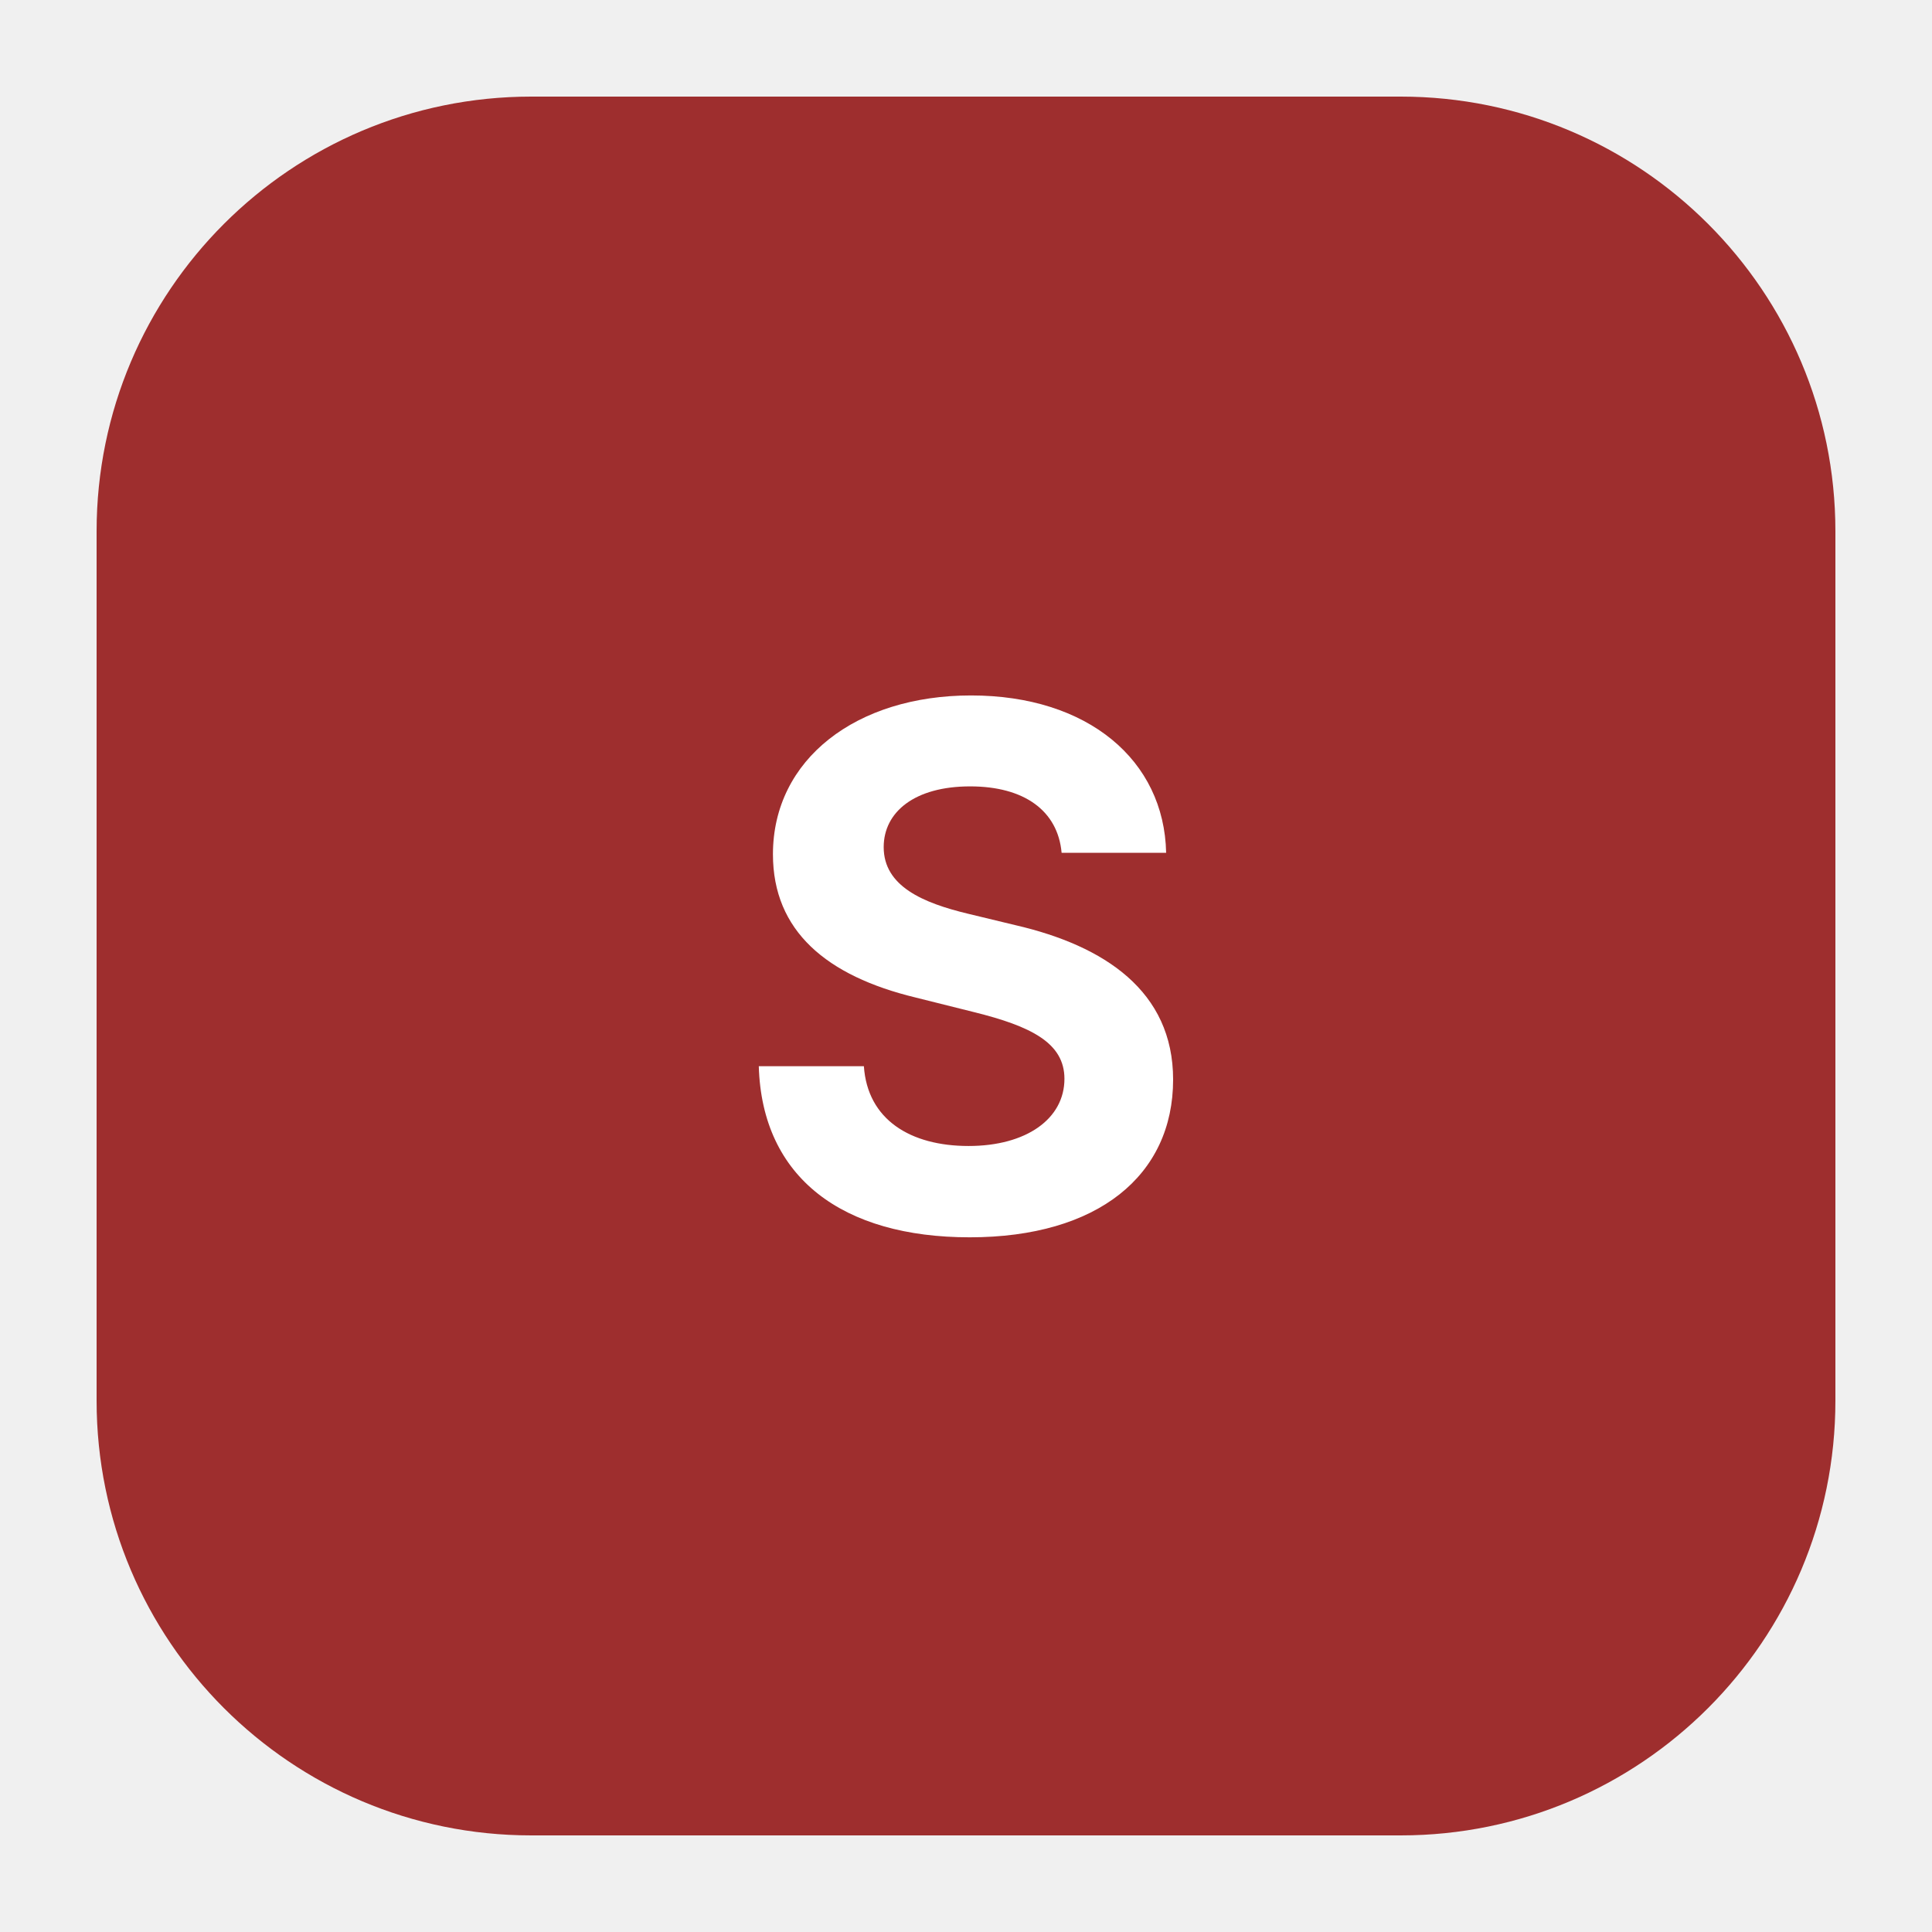
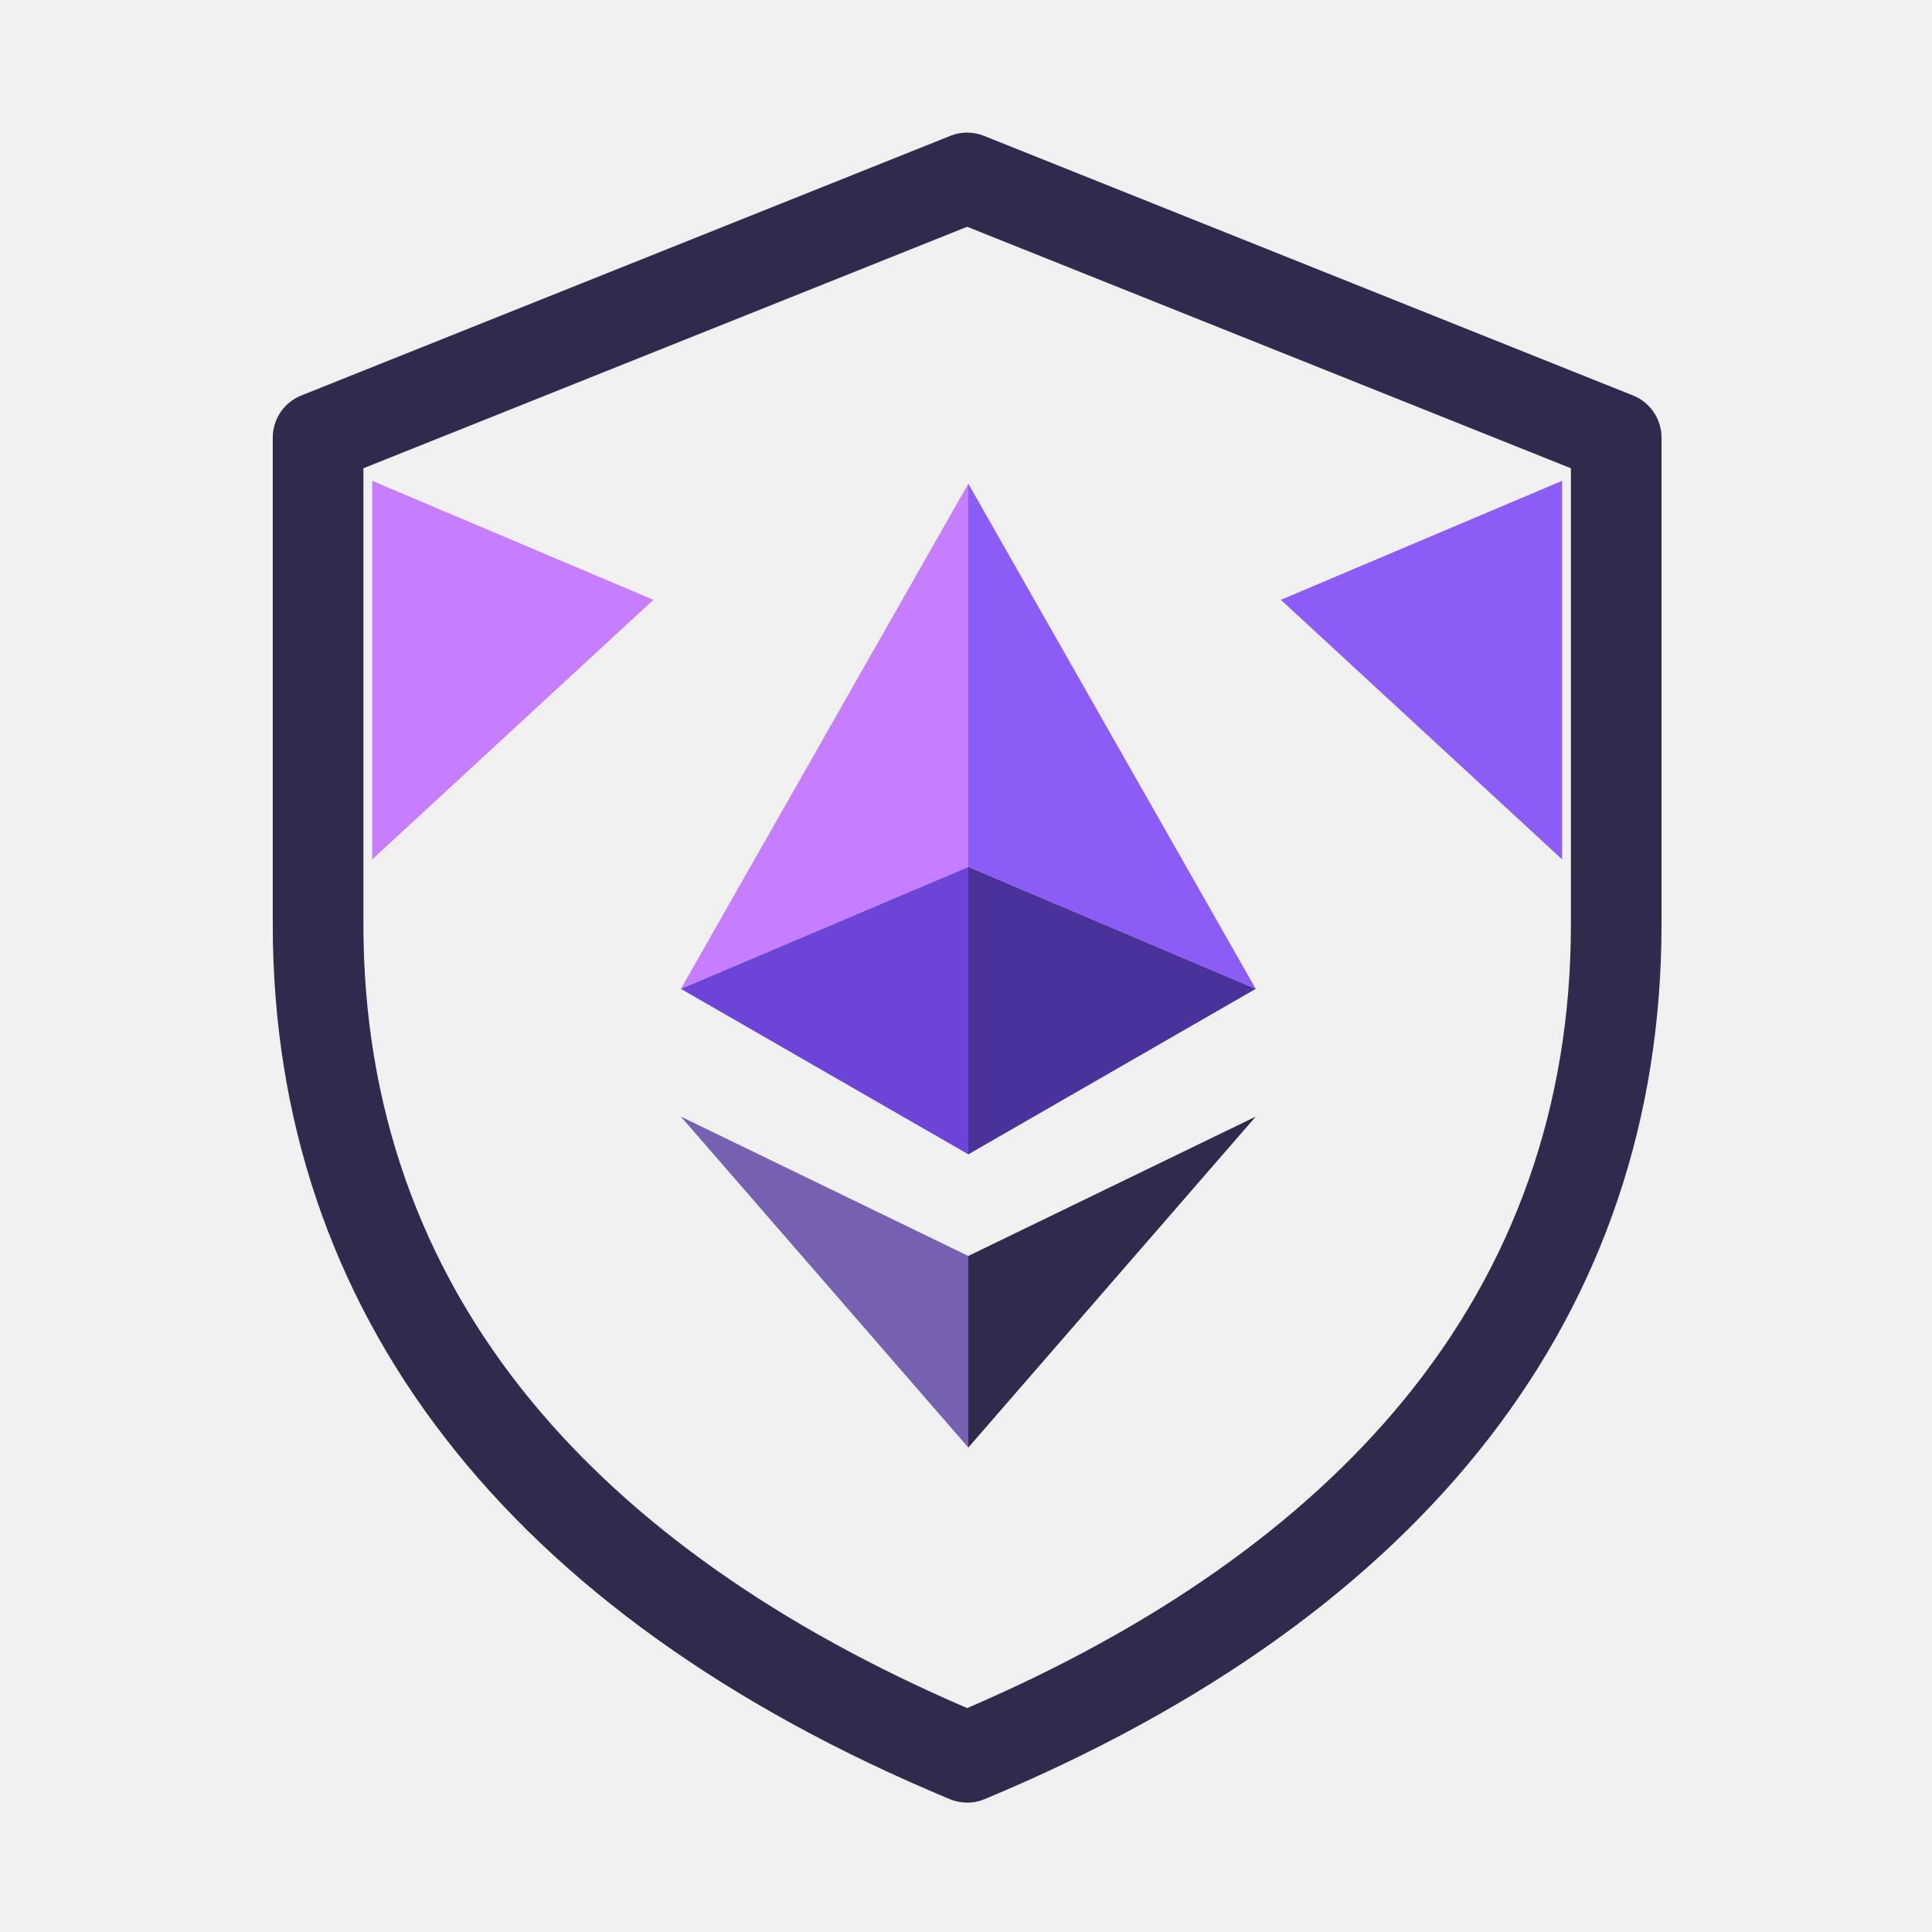
- <svg xmlns="http://www.w3.org/2000/svg" viewBox="0 0 160 160" width="160" height="160" role="img" aria-label="security hub logo placeholder">
-   <rect x="8" y="8" width="144" height="144" rx="36" fill="#9E2E2E" />
-   <text x="80" y="80" text-anchor="middle" dominant-baseline="central" font-family="Poppins, Inter, Arial, sans-serif" font-weight="700" font-size="60" fill="#FFFFFF">S</text>
+ <svg xmlns="http://www.w3.org/2000/svg" width="600" height="600" fill="none" viewBox="0 0 600 600">
+   <path fill="#302A4D" d="M300.35 559.82c-1.83 0-3.68-.37-5.41-1.09C157.4 501.44 84.71 407.5 84.71 287.07V135.9c0-5.75 3.5-10.93 8.84-13.07l201.58-80.64a14 14 0 0 1 10.46 0l201.56 80.63a14.1 14.1 0 0 1 8.85 13.07v151.17c0 120.43-72.7 214.37-210.24 271.69a14 14 0 0 1-5.4 1.08m-187.5-414.4v141.65c0 56.2 17.57 106.03 52.23 148.1 31.45 38.18 76.94 70.22 135.27 95.28 58.33-25.06 103.83-57.1 135.27-95.28 34.65-42.08 52.23-91.9 52.23-148.1V145.42l-187.5-75z" />
+   <path fill="#C77DFF" d="m115.58 149.32 87.35 36.96-87.35 80.63z" />
+   <path fill="#8B5CF6" d="m485.13 149.32-87.35 36.96 87.35 80.62z" />
+   <path fill="#C77DFF" d="M300.72 150.22 211.46 307.1l89.26-37.87z" />
+   <path fill="#8B5CF6" d="m300.72 150.22 89.26 156.88-89.26-37.87z" />
+   <path fill="#6D44D8" d="m211.46 307.1 89.26 51.39v-89.26z" />
+   <path fill="#49329A" d="m389.98 307.1-89.26 51.39v-89.26z" />
+   <path fill="#7660B2" d="m211.46 346.77 89.26 43.28v59.5z" />
+   <path fill="#302A4D" d="m389.98 346.77-89.26 43.28v59.5z" />
</svg>
